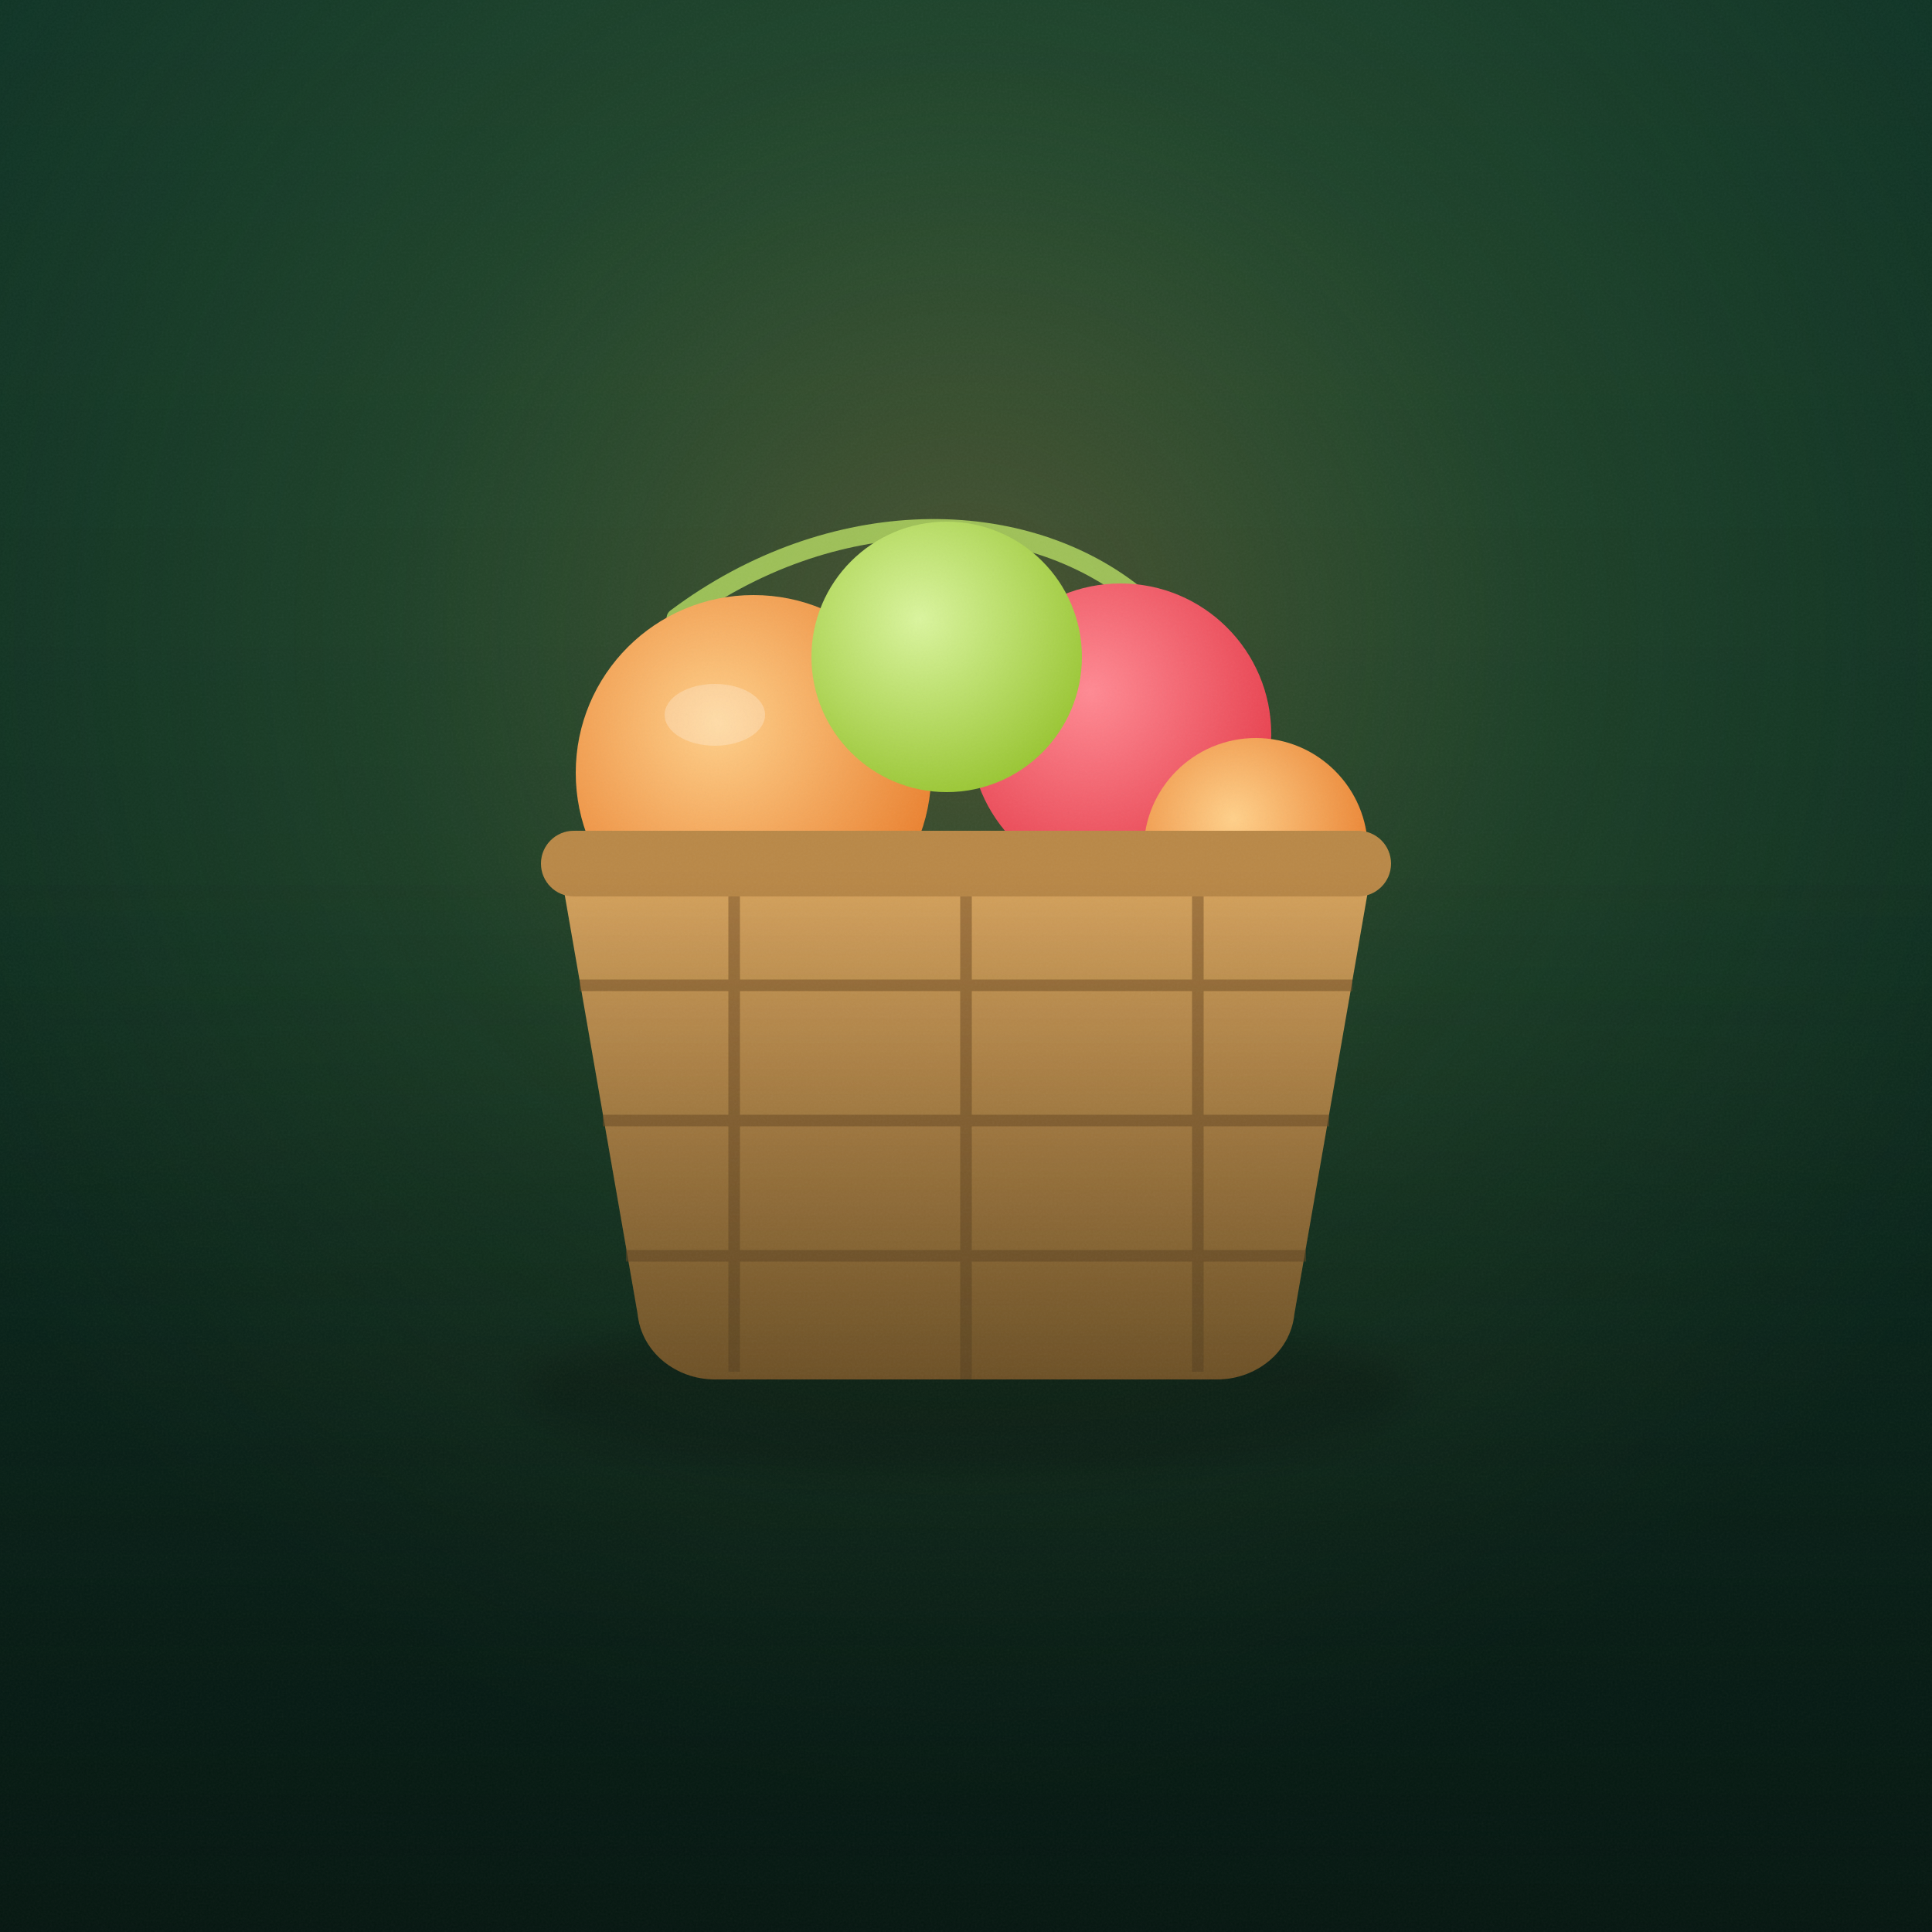
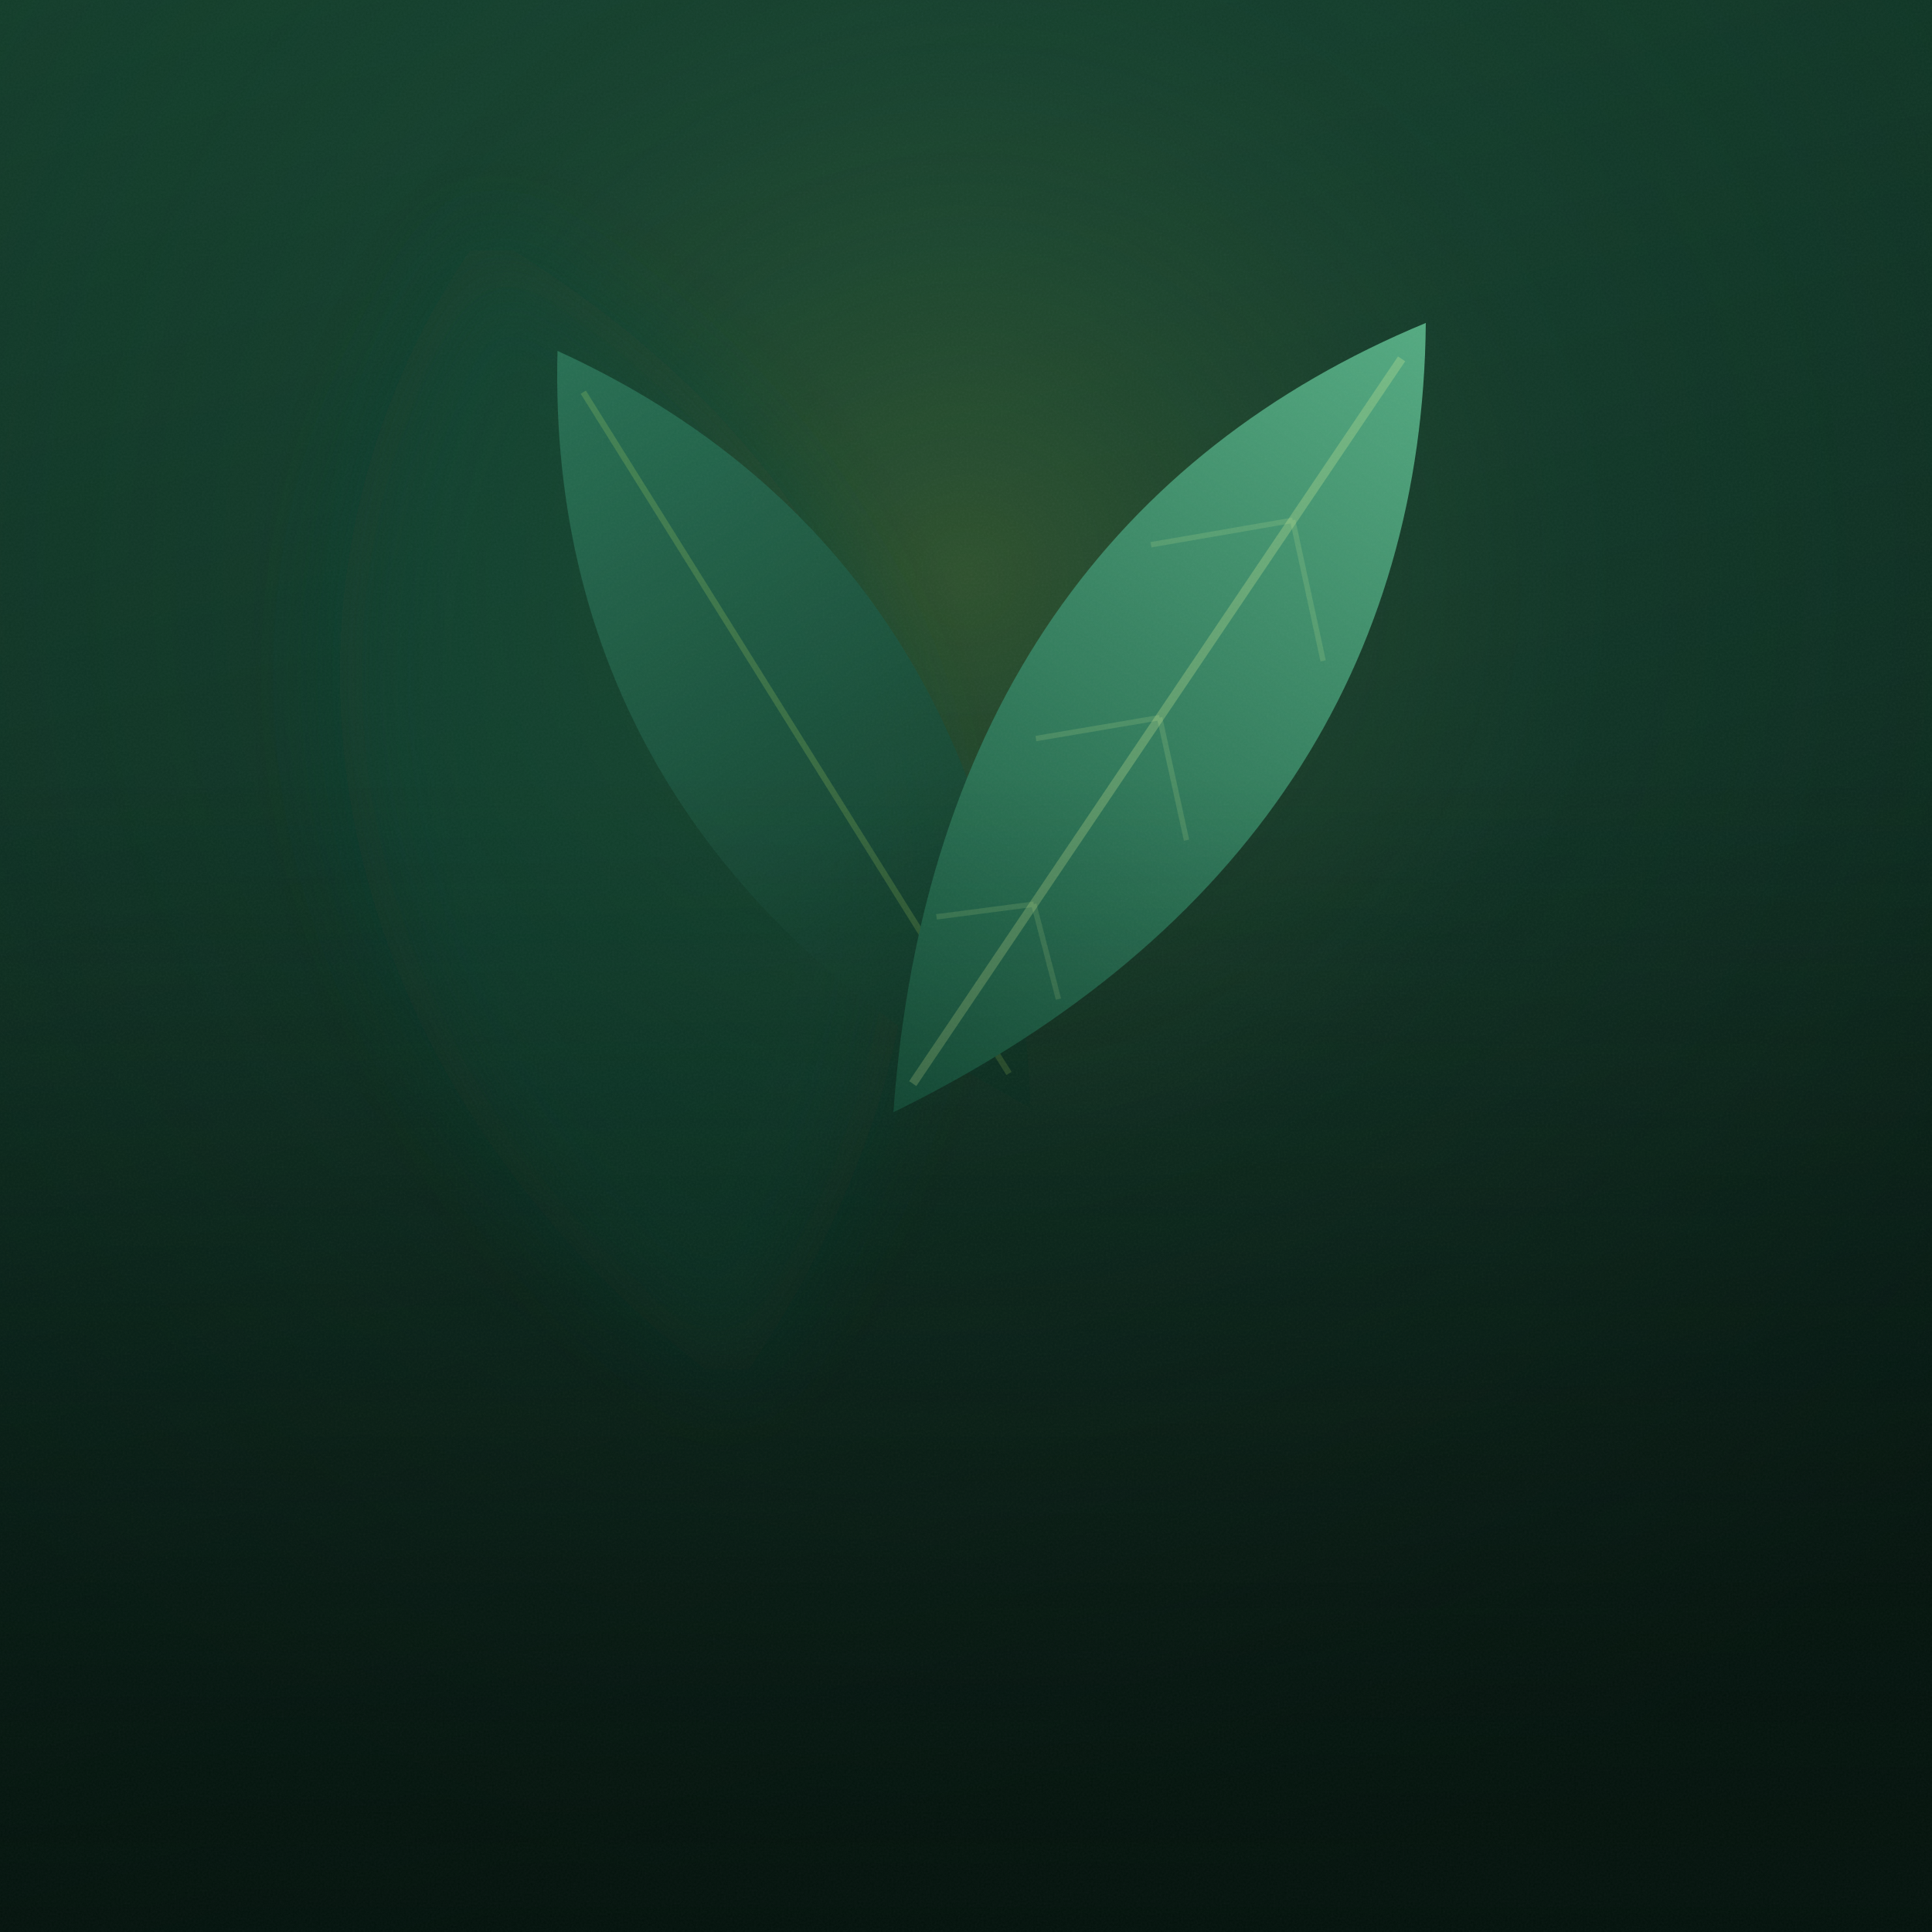
<svg xmlns="http://www.w3.org/2000/svg" viewBox="0 0 1000 1000" preserveAspectRatio="xMidYMid slice" role="img" aria-label="Fruit baskets">
  <defs>
-     <linearGradient id="bg" x1="0" y1="0" x2="0" y2="1">
-       <stop offset="0" stop-color="#0E3325" />
+     <linearGradient id="bg" x1="0" y1="0" x2="0.25" y2="1">
+       <stop offset="0" stop-color="#103A28" />
      <stop offset="0.55" stop-color="#0A2A1E" />
-       <stop offset="1" stop-color="#061B13" />
+       <stop offset="1" stop-color="#05160F" />
    </linearGradient>
-     <radialGradient id="glow" cx="0.5" cy="0.33" r="0.6">
-       <stop offset="0" stop-color="#FFB45C" stop-opacity="0.26" />
-       <stop offset="0.5" stop-color="#C8F169" stop-opacity="0.09" />
-       <stop offset="1" stop-color="#C8F169" stop-opacity="0" />
+     <radialGradient id="glow" cx="0.5" cy="0.3" r="0.7">
+       <stop offset="0" stop-color="#C8F169" stop-opacity="0.18" />
+       <stop offset="0.45" stop-color="#5FB98C" stop-opacity="0.07" />
+       <stop offset="1" stop-color="#5FB98C" stop-opacity="0" />
    </radialGradient>
-     <linearGradient id="basket" x1="0" y1="0" x2="0" y2="1">
-       <stop offset="0" stop-color="#D8A45E" />
-       <stop offset="1" stop-color="#9C6B30" />
+     <linearGradient id="leafBack" x1="0" y1="0" x2="0" y2="1">
+       <stop offset="0" stop-color="#2A7457" />
+       <stop offset="1" stop-color="#0B3122" />
    </linearGradient>
-     <radialGradient id="o1" cx="0.4" cy="0.36" r="0.7">
-       <stop offset="0" stop-color="#FFD08A" />
-       <stop offset="1" stop-color="#E97C2A" />
-     </radialGradient>
-     <radialGradient id="o2" cx="0.4" cy="0.36" r="0.7">
-       <stop offset="0" stop-color="#FF8A93" />
-       <stop offset="1" stop-color="#E63B49" />
-     </radialGradient>
-     <radialGradient id="o3" cx="0.4" cy="0.36" r="0.7">
-       <stop offset="0" stop-color="#DAF59E" />
-       <stop offset="1" stop-color="#97C42F" />
-     </radialGradient>
+     <linearGradient id="leafFront" x1="0" y1="0" x2="0" y2="1">
+       <stop offset="0" stop-color="#54AA81" />
+       <stop offset="1" stop-color="#15543C" />
+     </linearGradient>
    <linearGradient id="fade" x1="0" y1="0" x2="0" y2="1">
-       <stop offset="0.45" stop-color="#061B13" stop-opacity="0" />
-       <stop offset="1" stop-color="#04140E" stop-opacity="0.66" />
+       <stop offset="0.4" stop-color="#05160F" stop-opacity="0" />
+       <stop offset="1" stop-color="#03110B" stop-opacity="0.72" />
    </linearGradient>
+     <filter id="soft" x="-50%" y="-50%" width="200%" height="200%">
+       <feGaussianBlur stdDeviation="24" />
+     </filter>
    <filter id="grain">
      <feTurbulence type="fractalNoise" baseFrequency="0.9" numOctaves="2" stitchTiles="stitch" />
      <feColorMatrix type="saturate" values="0" />
    </filter>
-     <filter id="soft" x="-40%" y="-40%" width="180%" height="180%">
-       <feGaussianBlur stdDeviation="9" />
-     </filter>
  </defs>
  <rect width="1000" height="1000" fill="url(#bg)" />
  <rect width="1000" height="1000" fill="url(#glow)" />
-   <g transform="translate(500 470)">
-     <ellipse cx="0" cy="250" rx="230" ry="42" fill="#000" opacity="0.22" filter="url(#soft)" />
-     <path d="M-150 -150 C -70 -210 30 -210 90 -160" stroke="#C8F169" stroke-width="10" fill="none" opacity="0.7" stroke-linecap="round" />
-     <circle cx="-110" cy="-70" r="92" fill="url(#o1)" />
-     <circle cx="80" cy="-90" r="78" fill="url(#o2)" />
-     <circle cx="-10" cy="-130" r="70" fill="url(#o3)" />
-     <circle cx="150" cy="-30" r="58" fill="url(#o1)" />
-     <ellipse cx="-130" cy="-100" rx="26" ry="16" fill="#fff" opacity="0.25" />
-     <path d="M-210 -20 H210 L170 210 C 168 230 150 244 130 244 H-130 C -150 244 -168 230 -170 210 Z" fill="url(#basket)" />
-     <g stroke="#7A5226" stroke-width="6" opacity="0.55">
-       <path d="M-200 40 H200 M-188 110 H188 M-176 180 H176" />
-       <path d="M-120 -10 V240 M0 -10 V244 M120 -10 V240" />
+   <g filter="url(#soft)" opacity="0.5">
+     <path d="M250 120 C 120 300 160 560 380 720 C 520 520 520 280 250 120 Z" fill="#0B4530" />
+   </g>
+   <g transform="translate(500 520)">
+     <g transform="rotate(-32) scale(1.05)">
+       <path d="M0 -380 C 86 -250 92 -100 0 60 C -92 -100 -86 -250 0 -380 Z" fill="url(#leafBack)" opacity="0.9" />
+       <path d="M0 -356 V40" stroke="#C8F169" stroke-width="3" fill="none" opacity="0.18" />
    </g>
-     <rect x="-220" y="-40" width="440" height="34" rx="17" fill="#B98847" />
+     <g transform="rotate(34) scale(1.12)">
+       <path d="M0 -380 C 86 -250 92 -100 0 60 C -92 -100 -86 -250 0 -380 Z" fill="url(#leafFront)" />
+       <path d="M0 -360 V44" stroke="#DBF59A" stroke-width="4" fill="none" opacity="0.26" />
+       <path d="M0 -270 L48 -224 M0 -270 L-48 -224 M0 -160 L42 -120 M0 -160 L-42 -120 M0 -56 L34 -26 M0 -56 L-34 -26" stroke="#DBF59A" stroke-width="2.5" fill="none" opacity="0.15" />
+     </g>
  </g>
  <rect width="1000" height="1000" fill="url(#fade)" />
-   <rect width="1000" height="1000" filter="url(#grain)" opacity="0.05" />
+   <rect width="1000" height="1000" filter="url(#grain)" opacity="0.045" />
</svg>
